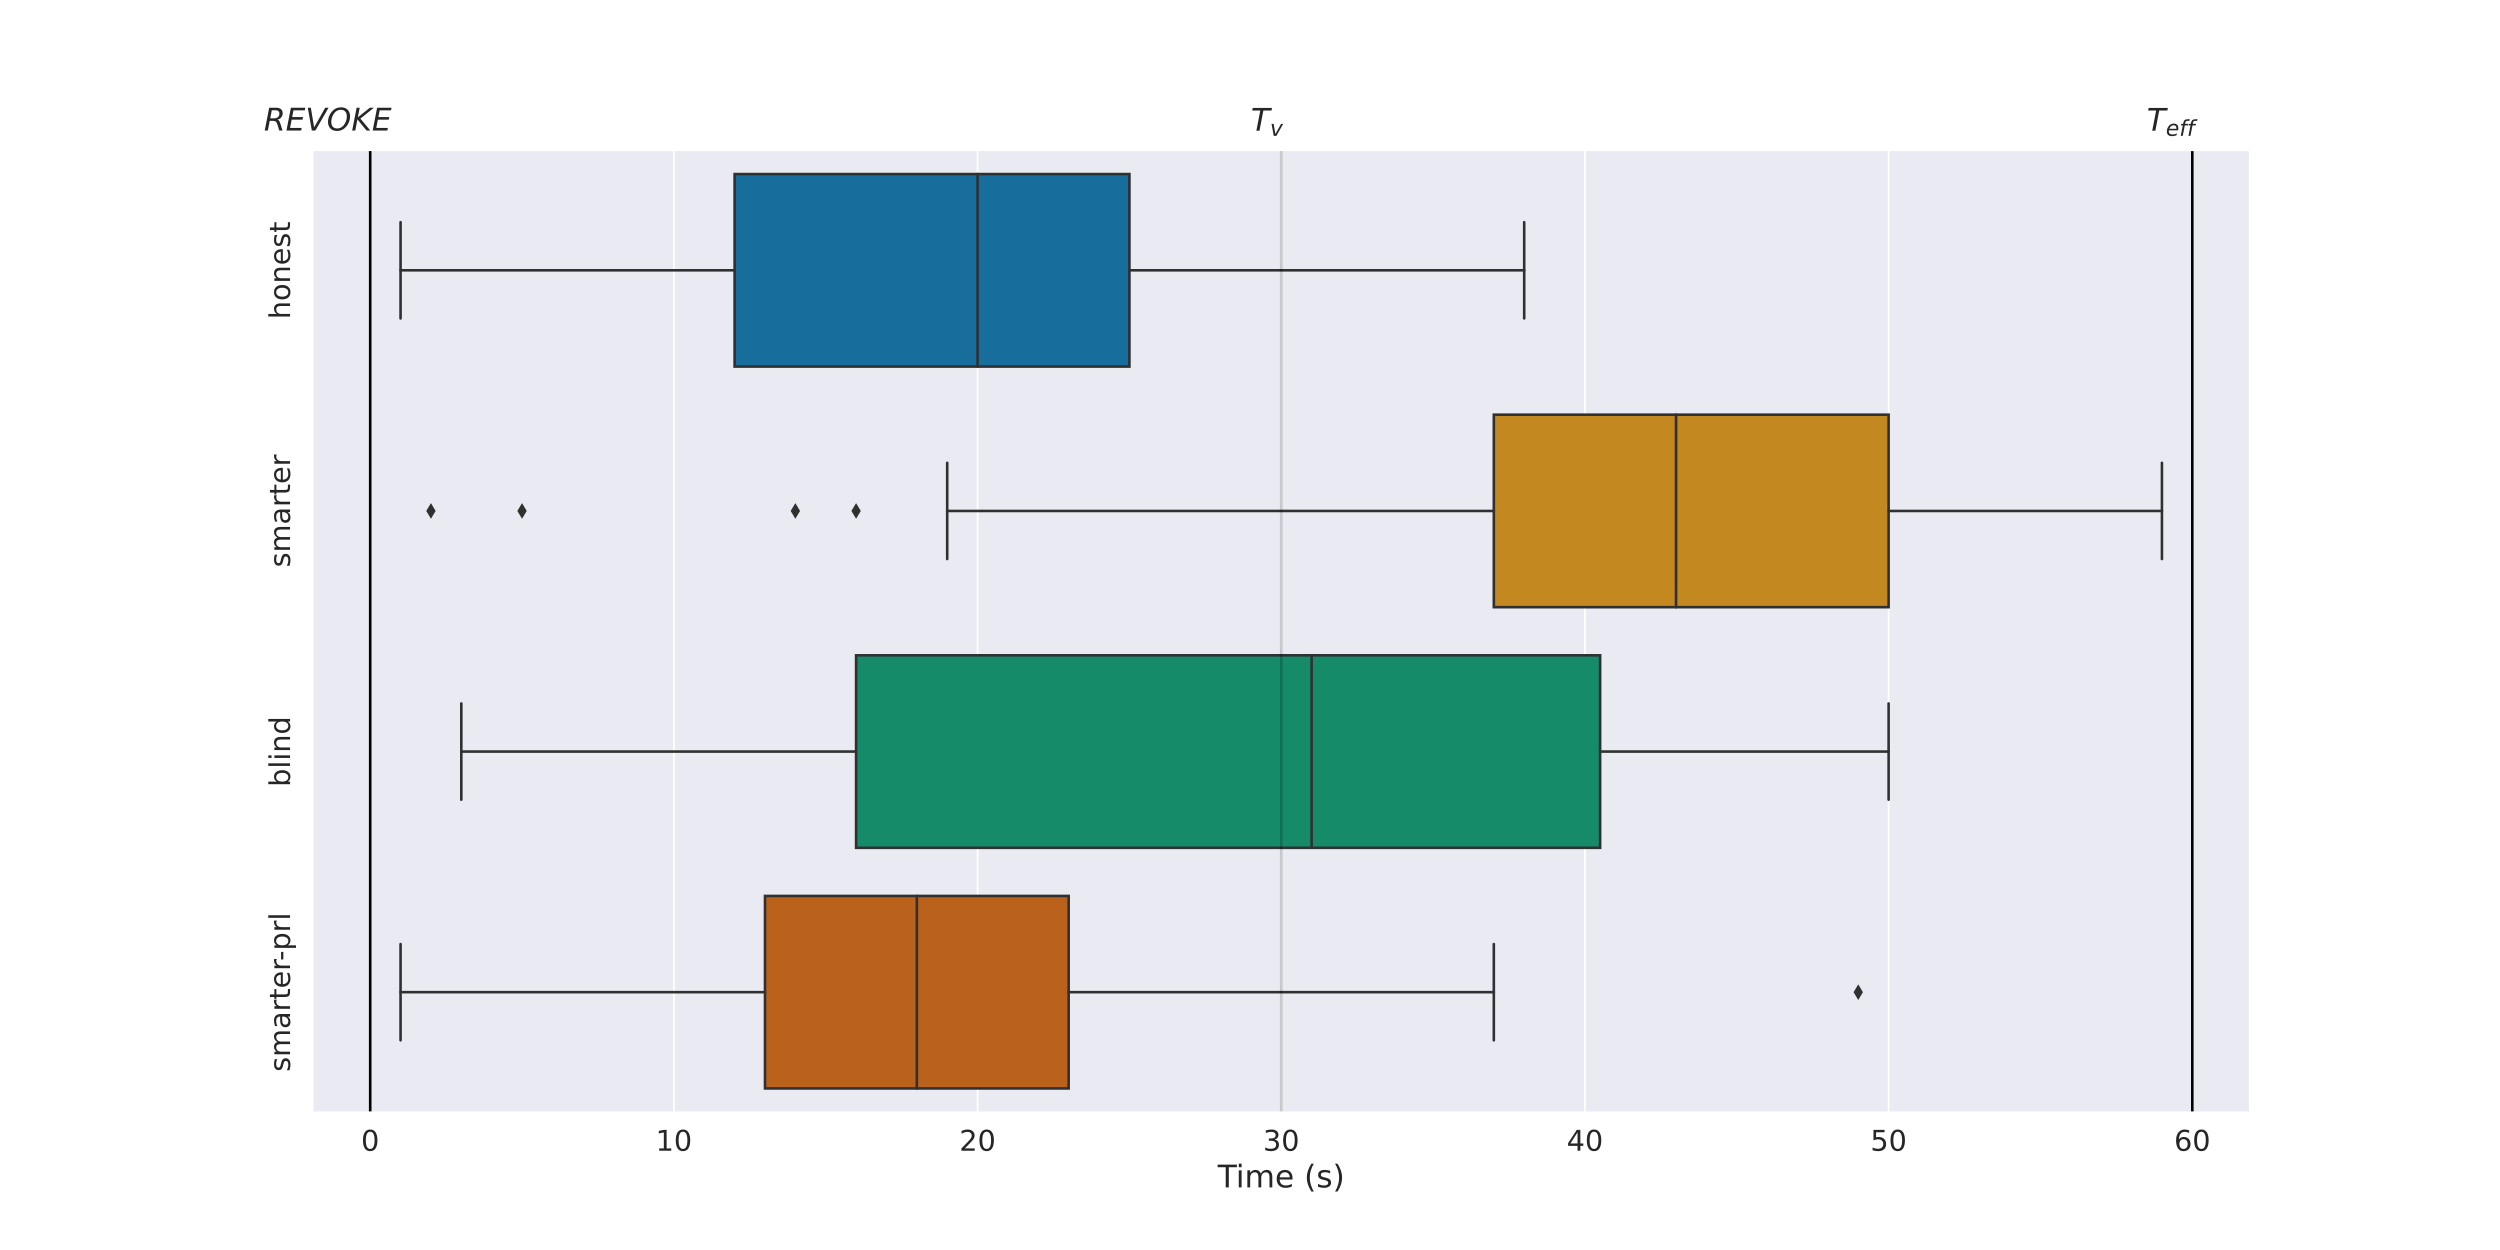
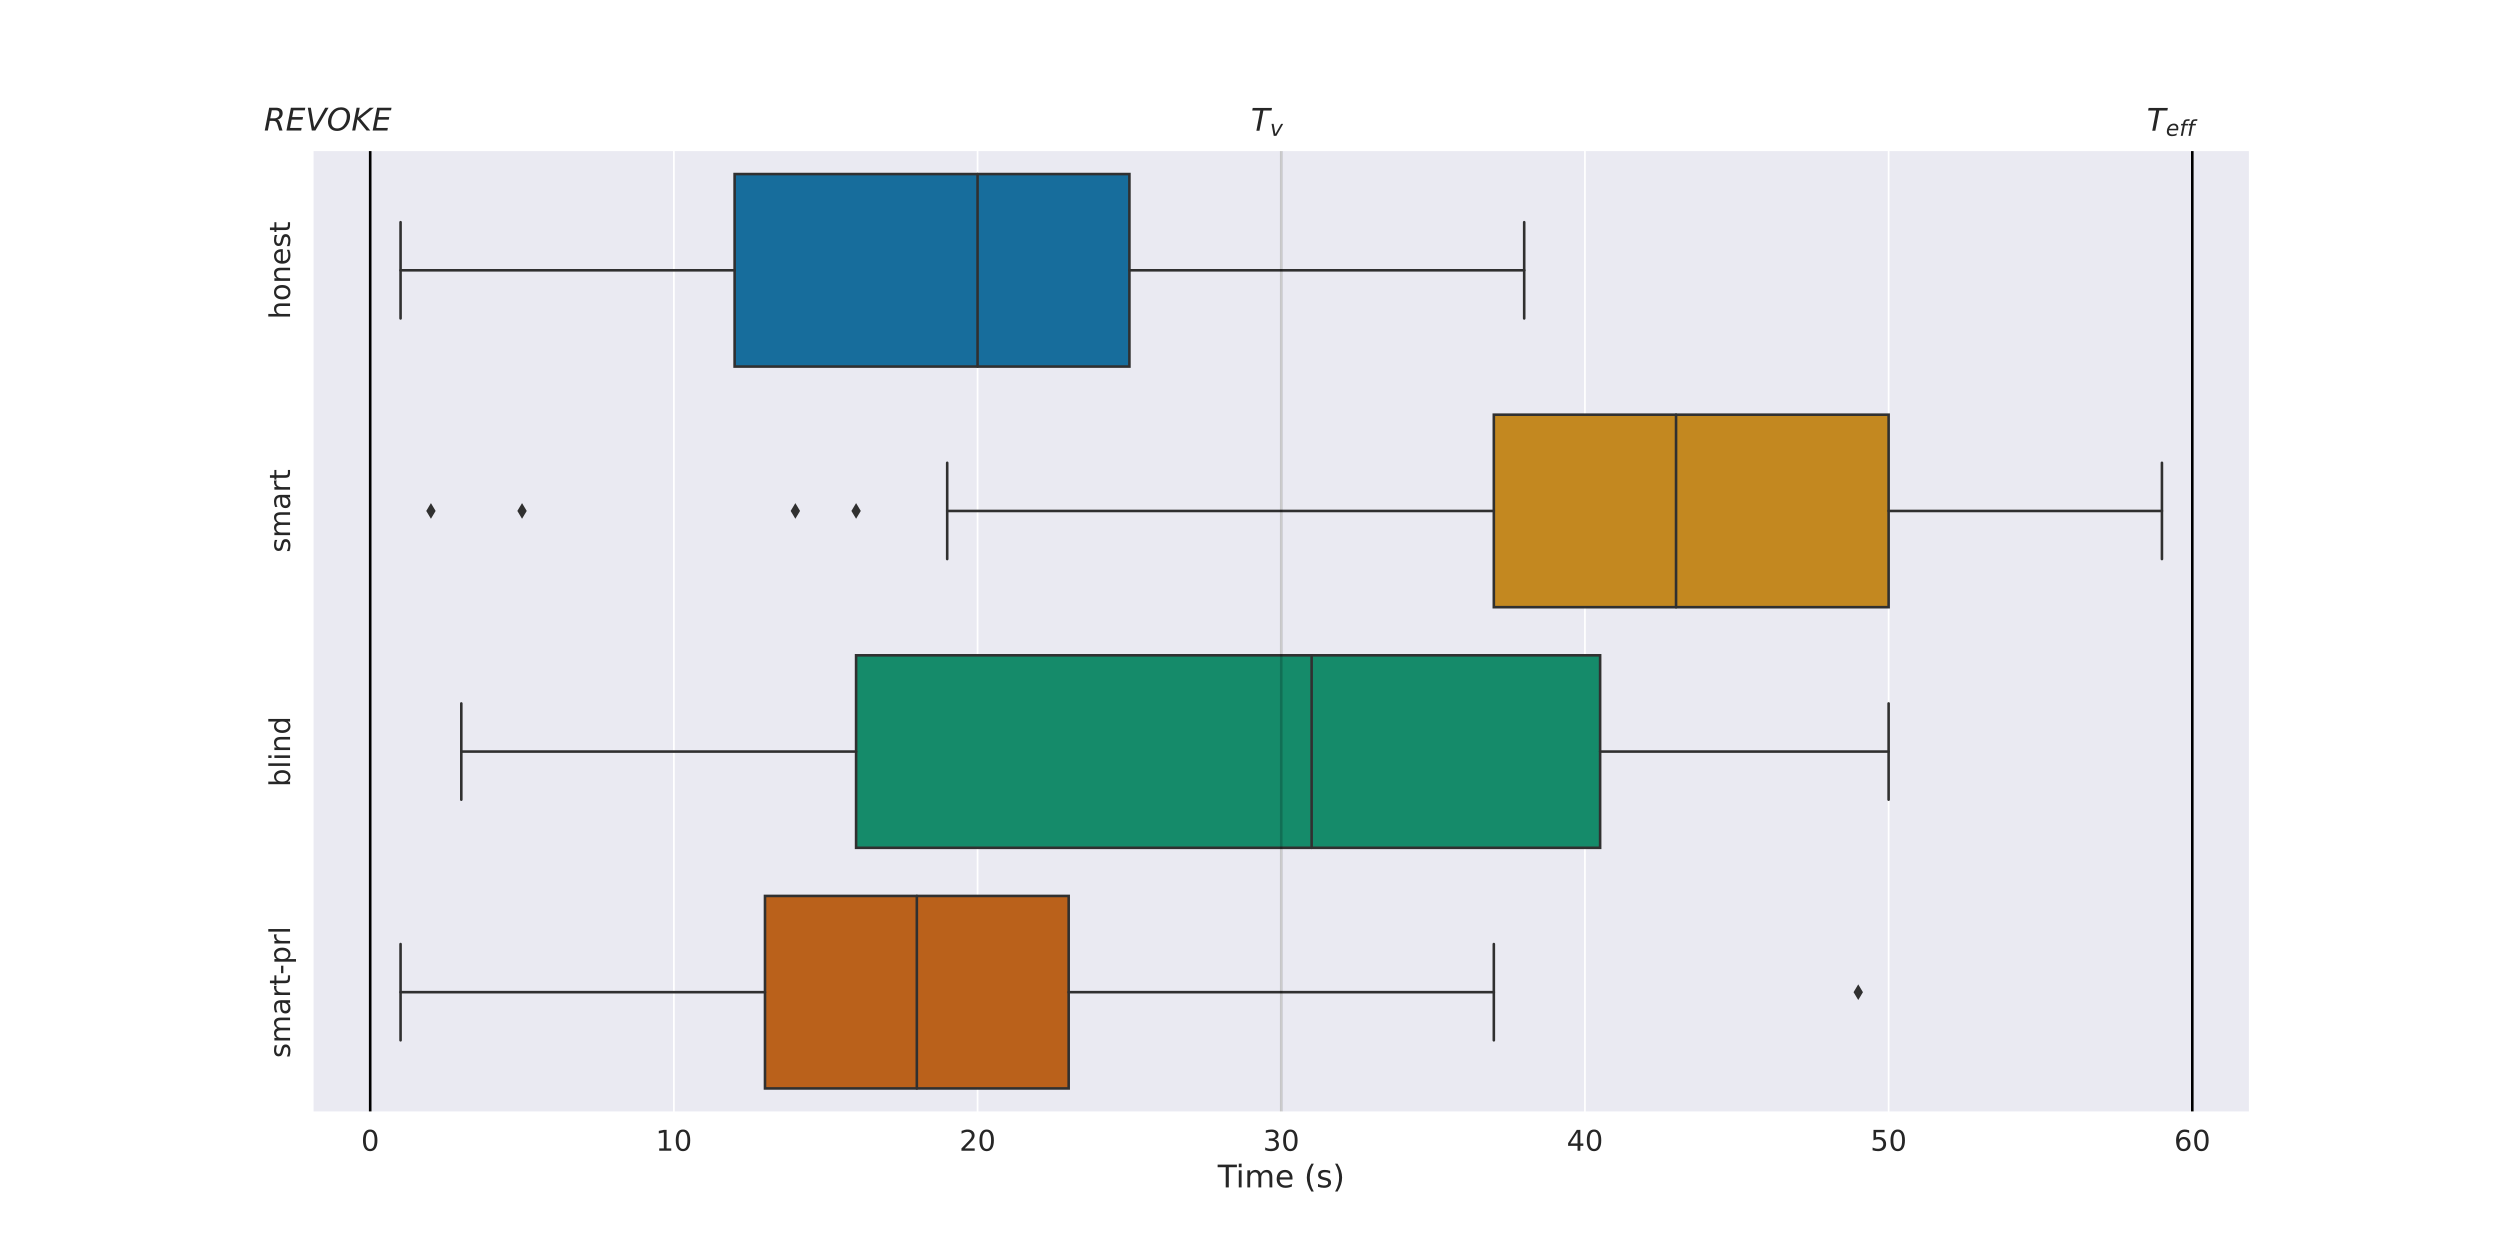
<svg xmlns="http://www.w3.org/2000/svg" xmlns:xlink="http://www.w3.org/1999/xlink" width="1440pt" height="720pt" viewBox="0 0 1440 720" version="1.1">
  <defs>
    <style type="text/css">*{stroke-linejoin: round; stroke-linecap: butt}</style>
  </defs>
  <g id="figure_1">
    <g id="patch_1">
      <path d="M 0 720  L 1440 720  L 1440 0  L 0 0  z " style="fill: #ffffff" />
    </g>
    <g id="axes_1">
      <g id="patch_2">
        <path d="M 180 640.8  L 1296 640.8  L 1296 86.4  L 180 86.4  z " style="fill: #eaeaf2" />
      </g>
      <g id="matplotlib.axis_1">
        <g id="xtick_1">
          <g id="line2d_1">
-             <path d="M 213.235 640.8  L 213.235 86.4  " clip-path="url(#p6b86f91351)" style="fill: none; stroke: #ffffff; stroke-linecap: round" />
+             <path d="M 213.235 640.8  L 213.235 86.4  " clip-path="url(#pdb52c281aa)" style="fill: none; stroke: #ffffff; stroke-linecap: round" />
          </g>
          <g id="text_1">
            <g style="fill: #262626" transform="translate(207.986 662.8374) scale(0.165 -0.165)">
              <defs>
                <path id="DejaVuSans-30" d="M 2034 4250  Q 1547 4250 1301 3770  Q 1056 3291 1056 2328  Q 1056 1369 1301 889  Q 1547 409 2034 409  Q 2525 409 2770 889  Q 3016 1369 3016 2328  Q 3016 3291 2770 3770  Q 2525 4250 2034 4250  z M 2034 4750  Q 2819 4750 3233 4129  Q 3647 3509 3647 2328  Q 3647 1150 3233 529  Q 2819 -91 2034 -91  Q 1250 -91 836 529  Q 422 1150 422 2328  Q 422 3509 836 4129  Q 1250 4750 2034 4750  z " transform="scale(0.015625)" />
              </defs>
              <use xlink:href="#DejaVuSans-30" />
            </g>
          </g>
        </g>
        <g id="xtick_2">
          <g id="line2d_2">
-             <path d="M 388.157 640.8  L 388.157 86.4  " clip-path="url(#p6b86f91351)" style="fill: none; stroke: #ffffff; stroke-linecap: round" />
+             <path d="M 388.157 640.8  L 388.157 86.4  " clip-path="url(#pdb52c281aa)" style="fill: none; stroke: #ffffff; stroke-linecap: round" />
          </g>
          <g id="text_2">
            <g style="fill: #262626" transform="translate(377.6586 662.8374) scale(0.165 -0.165)">
              <defs>
                <path id="DejaVuSans-31" d="M 794 531  L 1825 531  L 1825 4091  L 703 3866  L 703 4441  L 1819 4666  L 2450 4666  L 2450 531  L 3481 531  L 3481 0  L 794 0  L 794 531  z " transform="scale(0.015625)" />
              </defs>
              <use xlink:href="#DejaVuSans-31" />
              <use xlink:href="#DejaVuSans-30" x="63.623" />
            </g>
          </g>
        </g>
        <g id="xtick_3">
          <g id="line2d_3">
-             <path d="M 563.078 640.8  L 563.078 86.4  " clip-path="url(#p6b86f91351)" style="fill: none; stroke: #ffffff; stroke-linecap: round" />
+             <path d="M 563.078 640.8  L 563.078 86.4  " clip-path="url(#pdb52c281aa)" style="fill: none; stroke: #ffffff; stroke-linecap: round" />
          </g>
          <g id="text_3">
            <g style="fill: #262626" transform="translate(552.5802 662.8374) scale(0.165 -0.165)">
              <defs>
                <path id="DejaVuSans-32" d="M 1228 531  L 3431 531  L 3431 0  L 469 0  L 469 531  Q 828 903 1448 1529  Q 2069 2156 2228 2338  Q 2531 2678 2651 2914  Q 2772 3150 2772 3378  Q 2772 3750 2511 3984  Q 2250 4219 1831 4219  Q 1534 4219 1204 4116  Q 875 4013 500 3803  L 500 4441  Q 881 4594 1212 4672  Q 1544 4750 1819 4750  Q 2544 4750 2975 4387  Q 3406 4025 3406 3419  Q 3406 3131 3298 2873  Q 3191 2616 2906 2266  Q 2828 2175 2409 1742  Q 1991 1309 1228 531  z " transform="scale(0.015625)" />
              </defs>
              <use xlink:href="#DejaVuSans-32" />
              <use xlink:href="#DejaVuSans-30" x="63.623" />
            </g>
          </g>
        </g>
        <g id="xtick_4">
          <g id="line2d_4">
-             <path d="M 738 640.8  L 738 86.4  " clip-path="url(#p6b86f91351)" style="fill: none; stroke: #ffffff; stroke-linecap: round" />
+             <path d="M 738 640.8  L 738 86.4  " clip-path="url(#pdb52c281aa)" style="fill: none; stroke: #ffffff; stroke-linecap: round" />
          </g>
          <g id="text_4">
            <g style="fill: #262626" transform="translate(727.5019 662.8374) scale(0.165 -0.165)">
              <defs>
                <path id="DejaVuSans-33" d="M 2597 2516  Q 3050 2419 3304 2112  Q 3559 1806 3559 1356  Q 3559 666 3084 287  Q 2609 -91 1734 -91  Q 1441 -91 1130 -33  Q 819 25 488 141  L 488 750  Q 750 597 1062 519  Q 1375 441 1716 441  Q 2309 441 2620 675  Q 2931 909 2931 1356  Q 2931 1769 2642 2001  Q 2353 2234 1838 2234  L 1294 2234  L 1294 2753  L 1863 2753  Q 2328 2753 2575 2939  Q 2822 3125 2822 3475  Q 2822 3834 2567 4026  Q 2313 4219 1838 4219  Q 1578 4219 1281 4162  Q 984 4106 628 3988  L 628 4550  Q 988 4650 1302 4700  Q 1616 4750 1894 4750  Q 2613 4750 3031 4423  Q 3450 4097 3450 3541  Q 3450 3153 3228 2886  Q 3006 2619 2597 2516  z " transform="scale(0.015625)" />
              </defs>
              <use xlink:href="#DejaVuSans-33" />
              <use xlink:href="#DejaVuSans-30" x="63.623" />
            </g>
          </g>
        </g>
        <g id="xtick_5">
          <g id="line2d_5">
-             <path d="M 912.922 640.8  L 912.922 86.4  " clip-path="url(#p6b86f91351)" style="fill: none; stroke: #ffffff; stroke-linecap: round" />
+             <path d="M 912.922 640.8  L 912.922 86.4  " clip-path="url(#pdb52c281aa)" style="fill: none; stroke: #ffffff; stroke-linecap: round" />
          </g>
          <g id="text_5">
            <g style="fill: #262626" transform="translate(902.4235 662.8374) scale(0.165 -0.165)">
              <defs>
                <path id="DejaVuSans-34" d="M 2419 4116  L 825 1625  L 2419 1625  L 2419 4116  z M 2253 4666  L 3047 4666  L 3047 1625  L 3713 1625  L 3713 1100  L 3047 1100  L 3047 0  L 2419 0  L 2419 1100  L 313 1100  L 313 1709  L 2253 4666  z " transform="scale(0.015625)" />
              </defs>
              <use xlink:href="#DejaVuSans-34" />
              <use xlink:href="#DejaVuSans-30" x="63.623" />
            </g>
          </g>
        </g>
        <g id="xtick_6">
          <g id="line2d_6">
-             <path d="M 1087.843 640.8  L 1087.843 86.4  " clip-path="url(#p6b86f91351)" style="fill: none; stroke: #ffffff; stroke-linecap: round" />
+             <path d="M 1087.843 640.8  L 1087.843 86.4  " clip-path="url(#pdb52c281aa)" style="fill: none; stroke: #ffffff; stroke-linecap: round" />
          </g>
          <g id="text_6">
            <g style="fill: #262626" transform="translate(1077.345 662.8374) scale(0.165 -0.165)">
              <defs>
                <path id="DejaVuSans-35" d="M 691 4666  L 3169 4666  L 3169 4134  L 1269 4134  L 1269 2991  Q 1406 3038 1543 3061  Q 1681 3084 1819 3084  Q 2600 3084 3056 2656  Q 3513 2228 3513 1497  Q 3513 744 3044 326  Q 2575 -91 1722 -91  Q 1428 -91 1123 -41  Q 819 9 494 109  L 494 744  Q 775 591 1075 516  Q 1375 441 1709 441  Q 2250 441 2565 725  Q 2881 1009 2881 1497  Q 2881 1984 2565 2268  Q 2250 2553 1709 2553  Q 1456 2553 1204 2497  Q 953 2441 691 2322  L 691 4666  z " transform="scale(0.015625)" />
              </defs>
              <use xlink:href="#DejaVuSans-35" />
              <use xlink:href="#DejaVuSans-30" x="63.623" />
            </g>
          </g>
        </g>
        <g id="xtick_7">
          <g id="line2d_7">
-             <path d="M 1262.765 640.8  L 1262.765 86.4  " clip-path="url(#p6b86f91351)" style="fill: none; stroke: #ffffff; stroke-linecap: round" />
+             <path d="M 1262.765 640.8  L 1262.765 86.4  " clip-path="url(#pdb52c281aa)" style="fill: none; stroke: #ffffff; stroke-linecap: round" />
          </g>
          <g id="text_7">
            <g style="fill: #262626" transform="translate(1252.267 662.8374) scale(0.165 -0.165)">
              <defs>
                <path id="DejaVuSans-36" d="M 2113 2584  Q 1688 2584 1439 2293  Q 1191 2003 1191 1497  Q 1191 994 1439 701  Q 1688 409 2113 409  Q 2538 409 2786 701  Q 3034 994 3034 1497  Q 3034 2003 2786 2293  Q 2538 2584 2113 2584  z M 3366 4563  L 3366 3988  Q 3128 4100 2886 4159  Q 2644 4219 2406 4219  Q 1781 4219 1451 3797  Q 1122 3375 1075 2522  Q 1259 2794 1537 2939  Q 1816 3084 2150 3084  Q 2853 3084 3261 2657  Q 3669 2231 3669 1497  Q 3669 778 3244 343  Q 2819 -91 2113 -91  Q 1303 -91 875 529  Q 447 1150 447 2328  Q 447 3434 972 4092  Q 1497 4750 2381 4750  Q 2619 4750 2861 4703  Q 3103 4656 3366 4563  z " transform="scale(0.015625)" />
              </defs>
              <use xlink:href="#DejaVuSans-36" />
              <use xlink:href="#DejaVuSans-30" x="63.623" />
            </g>
          </g>
        </g>
        <g id="text_8">
          <g style="fill: #262626" transform="translate(701.408 683.9461) scale(0.18 -0.18)">
            <defs>
              <path id="DejaVuSans-54" d="M -19 4666  L 3928 4666  L 3928 4134  L 2272 4134  L 2272 0  L 1638 0  L 1638 4134  L -19 4134  L -19 4666  z " transform="scale(0.015625)" />
              <path id="DejaVuSans-69" d="M 603 3500  L 1178 3500  L 1178 0  L 603 0  L 603 3500  z M 603 4863  L 1178 4863  L 1178 4134  L 603 4134  L 603 4863  z " transform="scale(0.015625)" />
              <path id="DejaVuSans-6d" d="M 3328 2828  Q 3544 3216 3844 3400  Q 4144 3584 4550 3584  Q 5097 3584 5394 3201  Q 5691 2819 5691 2113  L 5691 0  L 5113 0  L 5113 2094  Q 5113 2597 4934 2840  Q 4756 3084 4391 3084  Q 3944 3084 3684 2787  Q 3425 2491 3425 1978  L 3425 0  L 2847 0  L 2847 2094  Q 2847 2600 2669 2842  Q 2491 3084 2119 3084  Q 1678 3084 1418 2786  Q 1159 2488 1159 1978  L 1159 0  L 581 0  L 581 3500  L 1159 3500  L 1159 2956  Q 1356 3278 1631 3431  Q 1906 3584 2284 3584  Q 2666 3584 2933 3390  Q 3200 3197 3328 2828  z " transform="scale(0.015625)" />
              <path id="DejaVuSans-65" d="M 3597 1894  L 3597 1613  L 953 1613  Q 991 1019 1311 708  Q 1631 397 2203 397  Q 2534 397 2845 478  Q 3156 559 3463 722  L 3463 178  Q 3153 47 2828 -22  Q 2503 -91 2169 -91  Q 1331 -91 842 396  Q 353 884 353 1716  Q 353 2575 817 3079  Q 1281 3584 2069 3584  Q 2775 3584 3186 3129  Q 3597 2675 3597 1894  z M 3022 2063  Q 3016 2534 2758 2815  Q 2500 3097 2075 3097  Q 1594 3097 1305 2825  Q 1016 2553 972 2059  L 3022 2063  z " transform="scale(0.015625)" />
              <path id="DejaVuSans-20" transform="scale(0.015625)" />
              <path id="DejaVuSans-28" d="M 1984 4856  Q 1566 4138 1362 3434  Q 1159 2731 1159 2009  Q 1159 1288 1364 580  Q 1569 -128 1984 -844  L 1484 -844  Q 1016 -109 783 600  Q 550 1309 550 2009  Q 550 2706 781 3412  Q 1013 4119 1484 4856  L 1984 4856  z " transform="scale(0.015625)" />
              <path id="DejaVuSans-73" d="M 2834 3397  L 2834 2853  Q 2591 2978 2328 3040  Q 2066 3103 1784 3103  Q 1356 3103 1142 2972  Q 928 2841 928 2578  Q 928 2378 1081 2264  Q 1234 2150 1697 2047  L 1894 2003  Q 2506 1872 2764 1633  Q 3022 1394 3022 966  Q 3022 478 2636 193  Q 2250 -91 1575 -91  Q 1294 -91 989 -36  Q 684 19 347 128  L 347 722  Q 666 556 975 473  Q 1284 391 1588 391  Q 1994 391 2212 530  Q 2431 669 2431 922  Q 2431 1156 2273 1281  Q 2116 1406 1581 1522  L 1381 1569  Q 847 1681 609 1914  Q 372 2147 372 2553  Q 372 3047 722 3315  Q 1072 3584 1716 3584  Q 2034 3584 2315 3537  Q 2597 3491 2834 3397  z " transform="scale(0.015625)" />
              <path id="DejaVuSans-29" d="M 513 4856  L 1013 4856  Q 1481 4119 1714 3412  Q 1947 2706 1947 2009  Q 1947 1309 1714 600  Q 1481 -109 1013 -844  L 513 -844  Q 928 -128 1133 580  Q 1338 1288 1338 2009  Q 1338 2731 1133 3434  Q 928 4138 513 4856  z " transform="scale(0.015625)" />
            </defs>
            <use xlink:href="#DejaVuSans-54" />
            <use xlink:href="#DejaVuSans-69" x="57.959" />
            <use xlink:href="#DejaVuSans-6d" x="85.742" />
            <use xlink:href="#DejaVuSans-65" x="183.154" />
            <use xlink:href="#DejaVuSans-20" x="244.678" />
            <use xlink:href="#DejaVuSans-28" x="276.465" />
            <use xlink:href="#DejaVuSans-73" x="315.479" />
            <use xlink:href="#DejaVuSans-29" x="367.578" />
          </g>
        </g>
      </g>
      <g id="matplotlib.axis_2">
        <g id="ytick_1">
          <g id="text_9">
            <g style="fill: #262626" transform="translate(167.0685 183.8132) rotate(-90) scale(0.165 -0.165)">
              <defs>
                <path id="DejaVuSans-68" d="M 3513 2113  L 3513 0  L 2938 0  L 2938 2094  Q 2938 2591 2744 2837  Q 2550 3084 2163 3084  Q 1697 3084 1428 2787  Q 1159 2491 1159 1978  L 1159 0  L 581 0  L 581 4863  L 1159 4863  L 1159 2956  Q 1366 3272 1645 3428  Q 1925 3584 2291 3584  Q 2894 3584 3203 3211  Q 3513 2838 3513 2113  z " transform="scale(0.015625)" />
                <path id="DejaVuSans-6f" d="M 1959 3097  Q 1497 3097 1228 2736  Q 959 2375 959 1747  Q 959 1119 1226 758  Q 1494 397 1959 397  Q 2419 397 2687 759  Q 2956 1122 2956 1747  Q 2956 2369 2687 2733  Q 2419 3097 1959 3097  z M 1959 3584  Q 2709 3584 3137 3096  Q 3566 2609 3566 1747  Q 3566 888 3137 398  Q 2709 -91 1959 -91  Q 1206 -91 779 398  Q 353 888 353 1747  Q 353 2609 779 3096  Q 1206 3584 1959 3584  z " transform="scale(0.015625)" />
                <path id="DejaVuSans-6e" d="M 3513 2113  L 3513 0  L 2938 0  L 2938 2094  Q 2938 2591 2744 2837  Q 2550 3084 2163 3084  Q 1697 3084 1428 2787  Q 1159 2491 1159 1978  L 1159 0  L 581 0  L 581 3500  L 1159 3500  L 1159 2956  Q 1366 3272 1645 3428  Q 1925 3584 2291 3584  Q 2894 3584 3203 3211  Q 3513 2838 3513 2113  z " transform="scale(0.015625)" />
                <path id="DejaVuSans-74" d="M 1172 4494  L 1172 3500  L 2356 3500  L 2356 3053  L 1172 3053  L 1172 1153  Q 1172 725 1289 603  Q 1406 481 1766 481  L 2356 481  L 2356 0  L 1766 0  Q 1100 0 847 248  Q 594 497 594 1153  L 594 3053  L 172 3053  L 172 3500  L 594 3500  L 594 4494  L 1172 4494  z " transform="scale(0.015625)" />
              </defs>
              <use xlink:href="#DejaVuSans-68" />
              <use xlink:href="#DejaVuSans-6f" x="63.379" />
              <use xlink:href="#DejaVuSans-6e" x="124.561" />
              <use xlink:href="#DejaVuSans-65" x="187.939" />
              <use xlink:href="#DejaVuSans-73" x="249.463" />
              <use xlink:href="#DejaVuSans-74" x="301.562" />
            </g>
          </g>
        </g>
        <g id="ytick_2">
          <g id="text_10">
-             <g style="fill: #262626" transform="translate(167.0685 326.7831) rotate(-90) scale(0.165 -0.165)">
+             <g style="fill: #262626" transform="translate(167.0685 318.3152) rotate(-90) scale(0.165 -0.165)">
              <defs>
                <path id="DejaVuSans-61" d="M 2194 1759  Q 1497 1759 1228 1600  Q 959 1441 959 1056  Q 959 750 1161 570  Q 1363 391 1709 391  Q 2188 391 2477 730  Q 2766 1069 2766 1631  L 2766 1759  L 2194 1759  z M 3341 1997  L 3341 0  L 2766 0  L 2766 531  Q 2569 213 2275 61  Q 1981 -91 1556 -91  Q 1019 -91 701 211  Q 384 513 384 1019  Q 384 1609 779 1909  Q 1175 2209 1959 2209  L 2766 2209  L 2766 2266  Q 2766 2663 2505 2880  Q 2244 3097 1772 3097  Q 1472 3097 1187 3025  Q 903 2953 641 2809  L 641 3341  Q 956 3463 1253 3523  Q 1550 3584 1831 3584  Q 2591 3584 2966 3190  Q 3341 2797 3341 1997  z " transform="scale(0.015625)" />
                <path id="DejaVuSans-72" d="M 2631 2963  Q 2534 3019 2420 3045  Q 2306 3072 2169 3072  Q 1681 3072 1420 2755  Q 1159 2438 1159 1844  L 1159 0  L 581 0  L 581 3500  L 1159 3500  L 1159 2956  Q 1341 3275 1631 3429  Q 1922 3584 2338 3584  Q 2397 3584 2469 3576  Q 2541 3569 2628 3553  L 2631 2963  z " transform="scale(0.015625)" />
              </defs>
              <use xlink:href="#DejaVuSans-73" />
              <use xlink:href="#DejaVuSans-6d" x="52.1" />
              <use xlink:href="#DejaVuSans-61" x="149.512" />
              <use xlink:href="#DejaVuSans-72" x="210.791" />
              <use xlink:href="#DejaVuSans-74" x="251.904" />
-               <use xlink:href="#DejaVuSans-65" x="291.113" />
-               <use xlink:href="#DejaVuSans-72" x="352.637" />
            </g>
          </g>
        </g>
        <g id="ytick_3">
          <g id="text_11">
            <g style="fill: #262626" transform="translate(167.0685 453.1873) rotate(-90) scale(0.165 -0.165)">
              <defs>
                <path id="DejaVuSans-62" d="M 3116 1747  Q 3116 2381 2855 2742  Q 2594 3103 2138 3103  Q 1681 3103 1420 2742  Q 1159 2381 1159 1747  Q 1159 1113 1420 752  Q 1681 391 2138 391  Q 2594 391 2855 752  Q 3116 1113 3116 1747  z M 1159 2969  Q 1341 3281 1617 3432  Q 1894 3584 2278 3584  Q 2916 3584 3314 3078  Q 3713 2572 3713 1747  Q 3713 922 3314 415  Q 2916 -91 2278 -91  Q 1894 -91 1617 61  Q 1341 213 1159 525  L 1159 0  L 581 0  L 581 4863  L 1159 4863  L 1159 2969  z " transform="scale(0.015625)" />
                <path id="DejaVuSans-6c" d="M 603 4863  L 1178 4863  L 1178 0  L 603 0  L 603 4863  z " transform="scale(0.015625)" />
                <path id="DejaVuSans-64" d="M 2906 2969  L 2906 4863  L 3481 4863  L 3481 0  L 2906 0  L 2906 525  Q 2725 213 2448 61  Q 2172 -91 1784 -91  Q 1150 -91 751 415  Q 353 922 353 1747  Q 353 2572 751 3078  Q 1150 3584 1784 3584  Q 2172 3584 2448 3432  Q 2725 3281 2906 2969  z M 947 1747  Q 947 1113 1208 752  Q 1469 391 1925 391  Q 2381 391 2643 752  Q 2906 1113 2906 1747  Q 2906 2381 2643 2742  Q 2381 3103 1925 3103  Q 1469 3103 1208 2742  Q 947 2381 947 1747  z " transform="scale(0.015625)" />
              </defs>
              <use xlink:href="#DejaVuSans-62" />
              <use xlink:href="#DejaVuSans-6c" x="63.477" />
              <use xlink:href="#DejaVuSans-69" x="91.26" />
              <use xlink:href="#DejaVuSans-6e" x="119.043" />
              <use xlink:href="#DejaVuSans-64" x="182.422" />
            </g>
          </g>
        </g>
        <g id="ytick_4">
          <g id="text_12">
-             <g style="fill: #262626" transform="translate(167.0685 617.3545) rotate(-90) scale(0.165 -0.165)">
+             <g style="fill: #262626" transform="translate(167.0685 609.4126) rotate(-90) scale(0.165 -0.165)">
              <defs>
                <path id="DejaVuSans-2d" d="M 313 2009  L 1997 2009  L 1997 1497  L 313 1497  L 313 2009  z " transform="scale(0.015625)" />
                <path id="DejaVuSans-70" d="M 1159 525  L 1159 -1331  L 581 -1331  L 581 3500  L 1159 3500  L 1159 2969  Q 1341 3281 1617 3432  Q 1894 3584 2278 3584  Q 2916 3584 3314 3078  Q 3713 2572 3713 1747  Q 3713 922 3314 415  Q 2916 -91 2278 -91  Q 1894 -91 1617 61  Q 1341 213 1159 525  z M 3116 1747  Q 3116 2381 2855 2742  Q 2594 3103 2138 3103  Q 1681 3103 1420 2742  Q 1159 2381 1159 1747  Q 1159 1113 1420 752  Q 1681 391 2138 391  Q 2594 391 2855 752  Q 3116 1113 3116 1747  z " transform="scale(0.015625)" />
              </defs>
              <use xlink:href="#DejaVuSans-73" />
              <use xlink:href="#DejaVuSans-6d" x="52.1" />
              <use xlink:href="#DejaVuSans-61" x="149.512" />
              <use xlink:href="#DejaVuSans-72" x="210.791" />
              <use xlink:href="#DejaVuSans-74" x="251.904" />
-               <use xlink:href="#DejaVuSans-65" x="291.113" />
-               <use xlink:href="#DejaVuSans-72" x="352.637" />
-               <use xlink:href="#DejaVuSans-2d" x="387.375" />
-               <use xlink:href="#DejaVuSans-70" x="423.459" />
-               <use xlink:href="#DejaVuSans-72" x="486.936" />
-               <use xlink:href="#DejaVuSans-6c" x="528.049" />
+               <use xlink:href="#DejaVuSans-2d" x="291.113" />
+               <use xlink:href="#DejaVuSans-70" x="327.197" />
+               <use xlink:href="#DejaVuSans-72" x="390.674" />
+               <use xlink:href="#DejaVuSans-6c" x="431.787" />
            </g>
          </g>
        </g>
      </g>
      <g id="patch_3">
-         <path d="M 423.141 100.26  L 423.141 211.14  L 650.539 211.14  L 650.539 100.26  L 423.141 100.26  z " clip-path="url(#p6b86f91351)" style="fill: #176d9c; stroke: #303030; stroke-width: 1.5; stroke-linejoin: miter" />
+         <path d="M 423.141 100.26  L 423.141 211.14  L 650.539 211.14  L 650.539 100.26  L 423.141 100.26  z " clip-path="url(#pdb52c281aa)" style="fill: #176d9c; stroke: #303030; stroke-width: 1.5; stroke-linejoin: miter" />
      </g>
      <g id="patch_4">
-         <path d="M 860.445 238.86  L 860.445 349.74  L 1087.843 349.74  L 1087.843 238.86  L 860.445 238.86  z " clip-path="url(#p6b86f91351)" style="fill: #c38820; stroke: #303030; stroke-width: 1.5; stroke-linejoin: miter" />
+         <path d="M 860.445 238.86  L 860.445 349.74  L 1087.843 349.74  L 1087.843 238.86  L 860.445 238.86  z " clip-path="url(#pdb52c281aa)" style="fill: #c38820; stroke: #303030; stroke-width: 1.5; stroke-linejoin: miter" />
      </g>
      <g id="patch_5">
-         <path d="M 493.11 377.46  L 493.11 488.34  L 921.668 488.34  L 921.668 377.46  L 493.11 377.46  z " clip-path="url(#p6b86f91351)" style="fill: #158b6a; stroke: #303030; stroke-width: 1.5; stroke-linejoin: miter" />
+         <path d="M 493.11 377.46  L 493.11 488.34  L 921.668 488.34  L 921.668 377.46  L 493.11 377.46  z " clip-path="url(#pdb52c281aa)" style="fill: #158b6a; stroke: #303030; stroke-width: 1.5; stroke-linejoin: miter" />
      </g>
      <g id="patch_6">
-         <path d="M 440.633 516.06  L 440.633 626.94  L 615.555 626.94  L 615.555 516.06  L 440.633 516.06  z " clip-path="url(#p6b86f91351)" style="fill: #ba611b; stroke: #303030; stroke-width: 1.5; stroke-linejoin: miter" />
+         <path d="M 440.633 516.06  L 440.633 626.94  L 615.555 626.94  L 615.555 516.06  L 440.633 516.06  z " clip-path="url(#pdb52c281aa)" style="fill: #ba611b; stroke: #303030; stroke-width: 1.5; stroke-linejoin: miter" />
      </g>
      <g id="line2d_8">
-         <path d="M 423.141 155.7  L 230.727 155.7  " clip-path="url(#p6b86f91351)" style="fill: none; stroke: #303030; stroke-width: 1.5; stroke-linecap: round" />
+         <path d="M 423.141 155.7  L 230.727 155.7  " clip-path="url(#pdb52c281aa)" style="fill: none; stroke: #303030; stroke-width: 1.5; stroke-linecap: round" />
      </g>
      <g id="line2d_9">
-         <path d="M 650.539 155.7  L 877.937 155.7  " clip-path="url(#p6b86f91351)" style="fill: none; stroke: #303030; stroke-width: 1.5; stroke-linecap: round" />
+         <path d="M 650.539 155.7  L 877.937 155.7  " clip-path="url(#pdb52c281aa)" style="fill: none; stroke: #303030; stroke-width: 1.5; stroke-linecap: round" />
      </g>
      <g id="line2d_10">
-         <path d="M 230.727 127.98  L 230.727 183.42  " clip-path="url(#p6b86f91351)" style="fill: none; stroke: #303030; stroke-width: 1.5; stroke-linecap: round" />
+         <path d="M 230.727 127.98  L 230.727 183.42  " clip-path="url(#pdb52c281aa)" style="fill: none; stroke: #303030; stroke-width: 1.5; stroke-linecap: round" />
      </g>
      <g id="line2d_11">
-         <path d="M 877.937 127.98  L 877.937 183.42  " clip-path="url(#p6b86f91351)" style="fill: none; stroke: #303030; stroke-width: 1.5; stroke-linecap: round" />
+         <path d="M 877.937 127.98  L 877.937 183.42  " clip-path="url(#pdb52c281aa)" style="fill: none; stroke: #303030; stroke-width: 1.5; stroke-linecap: round" />
      </g>
      <g id="line2d_12" />
      <g id="line2d_13">
-         <path d="M 860.445 294.3  L 545.586 294.3  " clip-path="url(#p6b86f91351)" style="fill: none; stroke: #303030; stroke-width: 1.5; stroke-linecap: round" />
+         <path d="M 860.445 294.3  L 545.586 294.3  " clip-path="url(#pdb52c281aa)" style="fill: none; stroke: #303030; stroke-width: 1.5; stroke-linecap: round" />
      </g>
      <g id="line2d_14">
-         <path d="M 1087.843 294.3  L 1245.273 294.3  " clip-path="url(#p6b86f91351)" style="fill: none; stroke: #303030; stroke-width: 1.5; stroke-linecap: round" />
+         <path d="M 1087.843 294.3  L 1245.273 294.3  " clip-path="url(#pdb52c281aa)" style="fill: none; stroke: #303030; stroke-width: 1.5; stroke-linecap: round" />
      </g>
      <g id="line2d_15">
-         <path d="M 545.586 266.58  L 545.586 322.02  " clip-path="url(#p6b86f91351)" style="fill: none; stroke: #303030; stroke-width: 1.5; stroke-linecap: round" />
+         <path d="M 545.586 266.58  L 545.586 322.02  " clip-path="url(#pdb52c281aa)" style="fill: none; stroke: #303030; stroke-width: 1.5; stroke-linecap: round" />
      </g>
      <g id="line2d_16">
-         <path d="M 1245.273 266.58  L 1245.273 322.02  " clip-path="url(#p6b86f91351)" style="fill: none; stroke: #303030; stroke-width: 1.5; stroke-linecap: round" />
+         <path d="M 1245.273 266.58  L 1245.273 322.02  " clip-path="url(#pdb52c281aa)" style="fill: none; stroke: #303030; stroke-width: 1.5; stroke-linecap: round" />
      </g>
      <g id="line2d_17">
        <defs>
-           <path id="ma325f2f633" d="M -0 3.536  L 2.121 0  L -0 -3.536  L -2.121 -0  z " style="stroke: #303030; stroke-linejoin: miter" />
+           <path id="m28dc1e99a8" d="M -0 3.536  L 2.121 0  L -0 -3.536  L -2.121 -0  z " style="stroke: #303030; stroke-linejoin: miter" />
        </defs>
-         <g clip-path="url(#p6b86f91351)">
-           <use xlink:href="#ma325f2f633" x="248.219" y="294.3" style="fill: #303030; stroke: #303030; stroke-linejoin: miter" />
-           <use xlink:href="#ma325f2f633" x="300.696" y="294.3" style="fill: #303030; stroke: #303030; stroke-linejoin: miter" />
-           <use xlink:href="#ma325f2f633" x="493.11" y="294.3" style="fill: #303030; stroke: #303030; stroke-linejoin: miter" />
-           <use xlink:href="#ma325f2f633" x="458.125" y="294.3" style="fill: #303030; stroke: #303030; stroke-linejoin: miter" />
+         <g clip-path="url(#pdb52c281aa)">
+           <use xlink:href="#m28dc1e99a8" x="248.219" y="294.3" style="fill: #303030; stroke: #303030; stroke-linejoin: miter" />
+           <use xlink:href="#m28dc1e99a8" x="300.696" y="294.3" style="fill: #303030; stroke: #303030; stroke-linejoin: miter" />
+           <use xlink:href="#m28dc1e99a8" x="493.11" y="294.3" style="fill: #303030; stroke: #303030; stroke-linejoin: miter" />
+           <use xlink:href="#m28dc1e99a8" x="458.125" y="294.3" style="fill: #303030; stroke: #303030; stroke-linejoin: miter" />
        </g>
      </g>
      <g id="line2d_18">
-         <path d="M 493.11 432.9  L 265.712 432.9  " clip-path="url(#p6b86f91351)" style="fill: none; stroke: #303030; stroke-width: 1.5; stroke-linecap: round" />
+         <path d="M 493.11 432.9  L 265.712 432.9  " clip-path="url(#pdb52c281aa)" style="fill: none; stroke: #303030; stroke-width: 1.5; stroke-linecap: round" />
      </g>
      <g id="line2d_19">
-         <path d="M 921.668 432.9  L 1087.843 432.9  " clip-path="url(#p6b86f91351)" style="fill: none; stroke: #303030; stroke-width: 1.5; stroke-linecap: round" />
+         <path d="M 921.668 432.9  L 1087.843 432.9  " clip-path="url(#pdb52c281aa)" style="fill: none; stroke: #303030; stroke-width: 1.5; stroke-linecap: round" />
      </g>
      <g id="line2d_20">
-         <path d="M 265.712 405.18  L 265.712 460.62  " clip-path="url(#p6b86f91351)" style="fill: none; stroke: #303030; stroke-width: 1.5; stroke-linecap: round" />
+         <path d="M 265.712 405.18  L 265.712 460.62  " clip-path="url(#pdb52c281aa)" style="fill: none; stroke: #303030; stroke-width: 1.5; stroke-linecap: round" />
      </g>
      <g id="line2d_21">
-         <path d="M 1087.843 405.18  L 1087.843 460.62  " clip-path="url(#p6b86f91351)" style="fill: none; stroke: #303030; stroke-width: 1.5; stroke-linecap: round" />
+         <path d="M 1087.843 405.18  L 1087.843 460.62  " clip-path="url(#pdb52c281aa)" style="fill: none; stroke: #303030; stroke-width: 1.5; stroke-linecap: round" />
      </g>
      <g id="line2d_22" />
      <g id="line2d_23">
-         <path d="M 440.633 571.5  L 230.727 571.5  " clip-path="url(#p6b86f91351)" style="fill: none; stroke: #303030; stroke-width: 1.5; stroke-linecap: round" />
+         <path d="M 440.633 571.5  L 230.727 571.5  " clip-path="url(#pdb52c281aa)" style="fill: none; stroke: #303030; stroke-width: 1.5; stroke-linecap: round" />
      </g>
      <g id="line2d_24">
-         <path d="M 615.555 571.5  L 860.445 571.5  " clip-path="url(#p6b86f91351)" style="fill: none; stroke: #303030; stroke-width: 1.5; stroke-linecap: round" />
+         <path d="M 615.555 571.5  L 860.445 571.5  " clip-path="url(#pdb52c281aa)" style="fill: none; stroke: #303030; stroke-width: 1.5; stroke-linecap: round" />
      </g>
      <g id="line2d_25">
-         <path d="M 230.727 543.78  L 230.727 599.22  " clip-path="url(#p6b86f91351)" style="fill: none; stroke: #303030; stroke-width: 1.5; stroke-linecap: round" />
+         <path d="M 230.727 543.78  L 230.727 599.22  " clip-path="url(#pdb52c281aa)" style="fill: none; stroke: #303030; stroke-width: 1.5; stroke-linecap: round" />
      </g>
      <g id="line2d_26">
-         <path d="M 860.445 543.78  L 860.445 599.22  " clip-path="url(#p6b86f91351)" style="fill: none; stroke: #303030; stroke-width: 1.5; stroke-linecap: round" />
+         <path d="M 860.445 543.78  L 860.445 599.22  " clip-path="url(#pdb52c281aa)" style="fill: none; stroke: #303030; stroke-width: 1.5; stroke-linecap: round" />
      </g>
      <g id="line2d_27">
-         <g clip-path="url(#p6b86f91351)">
-           <use xlink:href="#ma325f2f633" x="1070.351" y="571.5" style="fill: #303030; stroke: #303030; stroke-linejoin: miter" />
+         <g clip-path="url(#pdb52c281aa)">
+           <use xlink:href="#m28dc1e99a8" x="1070.351" y="571.5" style="fill: #303030; stroke: #303030; stroke-linejoin: miter" />
        </g>
      </g>
      <g id="line2d_28">
-         <path d="M 213.235 640.8  L 213.235 86.4  " clip-path="url(#p6b86f91351)" style="fill: none; stroke: #000000; stroke-width: 1.5; stroke-linecap: round" />
+         <path d="M 213.235 640.8  L 213.235 86.4  " clip-path="url(#pdb52c281aa)" style="fill: none; stroke: #000000; stroke-width: 1.5; stroke-linecap: round" />
      </g>
      <g id="line2d_29">
-         <path d="M 738 640.8  L 738 86.4  " clip-path="url(#p6b86f91351)" style="fill: none; stroke: #000000; stroke-opacity: 0.2; stroke-width: 1.5; stroke-linecap: round" />
+         <path d="M 738 640.8  L 738 86.4  " clip-path="url(#pdb52c281aa)" style="fill: none; stroke: #000000; stroke-opacity: 0.2; stroke-width: 1.5; stroke-linecap: round" />
      </g>
      <g id="line2d_30">
-         <path d="M 1262.765 640.8  L 1262.765 86.4  " clip-path="url(#p6b86f91351)" style="fill: none; stroke: #000000; stroke-width: 1.5; stroke-linecap: round" />
+         <path d="M 1262.765 640.8  L 1262.765 86.4  " clip-path="url(#pdb52c281aa)" style="fill: none; stroke: #000000; stroke-width: 1.5; stroke-linecap: round" />
      </g>
      <g id="line2d_31">
-         <path d="M 563.078 100.26  L 563.078 211.14  " clip-path="url(#p6b86f91351)" style="fill: none; stroke: #303030; stroke-width: 1.5; stroke-linecap: round" />
+         <path d="M 563.078 100.26  L 563.078 211.14  " clip-path="url(#pdb52c281aa)" style="fill: none; stroke: #303030; stroke-width: 1.5; stroke-linecap: round" />
      </g>
      <g id="line2d_32">
-         <path d="M 965.398 238.86  L 965.398 349.74  " clip-path="url(#p6b86f91351)" style="fill: none; stroke: #303030; stroke-width: 1.5; stroke-linecap: round" />
+         <path d="M 965.398 238.86  L 965.398 349.74  " clip-path="url(#pdb52c281aa)" style="fill: none; stroke: #303030; stroke-width: 1.5; stroke-linecap: round" />
      </g>
      <g id="line2d_33">
-         <path d="M 755.492 377.46  L 755.492 488.34  " clip-path="url(#p6b86f91351)" style="fill: none; stroke: #303030; stroke-width: 1.5; stroke-linecap: round" />
+         <path d="M 755.492 377.46  L 755.492 488.34  " clip-path="url(#pdb52c281aa)" style="fill: none; stroke: #303030; stroke-width: 1.5; stroke-linecap: round" />
      </g>
      <g id="line2d_34">
-         <path d="M 528.094 516.06  L 528.094 626.94  " clip-path="url(#p6b86f91351)" style="fill: none; stroke: #303030; stroke-width: 1.5; stroke-linecap: round" />
+         <path d="M 528.094 516.06  L 528.094 626.94  " clip-path="url(#pdb52c281aa)" style="fill: none; stroke: #303030; stroke-width: 1.5; stroke-linecap: round" />
      </g>
      <g id="patch_7">
        <path d="M 180 640.8  L 180 86.4  " style="fill: none; stroke: #ffffff; stroke-width: 1.25; stroke-linejoin: miter; stroke-linecap: square" />
      </g>
      <g id="patch_8">
        <path d="M 1296 640.8  L 1296 86.4  " style="fill: none; stroke: #ffffff; stroke-width: 1.25; stroke-linejoin: miter; stroke-linecap: square" />
      </g>
      <g id="patch_9">
        <path d="M 180 640.8  L 1296 640.8  " style="fill: none; stroke: #ffffff; stroke-width: 1.25; stroke-linejoin: miter; stroke-linecap: square" />
      </g>
      <g id="patch_10">
        <path d="M 180 86.4  L 1296 86.4  " style="fill: none; stroke: #ffffff; stroke-width: 1.25; stroke-linejoin: miter; stroke-linecap: square" />
      </g>
      <g id="text_13">
        <g style="fill: #262626" transform="translate(152.0125 75.312) scale(0.18 -0.18)">
          <defs>
            <path id="DejaVuSans-Oblique-52" d="M 1613 4147  L 1294 2491  L 2106 2491  Q 2584 2491 2879 2755  Q 3175 3019 3175 3444  Q 3175 3784 2976 3965  Q 2778 4147 2406 4147  L 1613 4147  z M 2772 2241  Q 2972 2194 3105 2009  Q 3238 1825 3413 1275  L 3809 0  L 3144 0  L 2778 1197  Q 2638 1659 2453 1815  Q 2269 1972 1888 1972  L 1191 1972  L 806 0  L 172 0  L 1081 4666  L 2503 4666  Q 3150 4666 3495 4373  Q 3841 4081 3841 3531  Q 3841 3044 3547 2687  Q 3253 2331 2772 2241  z " transform="scale(0.015625)" />
            <path id="DejaVuSans-Oblique-45" d="M 1081 4666  L 4031 4666  L 3928 4134  L 1606 4134  L 1338 2753  L 3566 2753  L 3463 2222  L 1234 2222  L 909 531  L 3284 531  L 3181 0  L 172 0  L 1081 4666  z " transform="scale(0.015625)" />
            <path id="DejaVuSans-Oblique-56" d="M 1319 0  L 500 4666  L 1119 4666  L 1797 653  L 4063 4666  L 4750 4666  L 2053 0  L 1319 0  z " transform="scale(0.015625)" />
            <path id="DejaVuSans-Oblique-4f" d="M 2919 4238  Q 2400 4238 2003 3986  Q 1606 3734 1313 3219  Q 1125 2891 1026 2522  Q 928 2153 928 1778  Q 928 1128 1239 775  Q 1550 422 2119 422  Q 2631 422 3032 676  Q 3434 931 3719 1434  Q 3909 1772 4009 2142  Q 4109 2513 4109 2881  Q 4109 3528 3796 3883  Q 3484 4238 2919 4238  z M 2100 -91  Q 1241 -91 748 418  Q 256 928 256 1813  Q 256 2319 448 2847  Q 641 3375 978 3788  Q 1375 4272 1862 4511  Q 2350 4750 2938 4750  Q 3794 4750 4287 4245  Q 4781 3741 4781 2869  Q 4781 2331 4593 1812  Q 4406 1294 4056 872  Q 3656 384 3173 146  Q 2691 -91 2100 -91  z " transform="scale(0.015625)" />
            <path id="DejaVuSans-Oblique-4b" d="M 1081 4666  L 1716 4666  L 1331 2700  L 3781 4666  L 4622 4666  L 1850 2438  L 3878 0  L 3109 0  L 1247 2272  L 806 0  L 172 0  L 1081 4666  z " transform="scale(0.015625)" />
          </defs>
          <use xlink:href="#DejaVuSans-Oblique-52" transform="translate(0 0.78125)" />
          <use xlink:href="#DejaVuSans-Oblique-45" transform="translate(69.48242 0.78125)" />
          <use xlink:href="#DejaVuSans-Oblique-56" transform="translate(132.666 0.78125)" />
          <use xlink:href="#DejaVuSans-Oblique-4f" transform="translate(201.0742 0.78125)" />
          <use xlink:href="#DejaVuSans-Oblique-4b" transform="translate(279.7852 0.78125)" />
          <use xlink:href="#DejaVuSans-Oblique-45" transform="translate(345.3613 0.78125)" />
        </g>
      </g>
      <g id="text_14">
        <g style="fill: #262626" transform="translate(720.5078 75.312) scale(0.18 -0.18)">
          <defs>
            <path id="DejaVuSans-Oblique-54" d="M 378 4666  L 4325 4666  L 4225 4134  L 2559 4134  L 1759 0  L 1125 0  L 1925 4134  L 275 4134  L 378 4666  z " transform="scale(0.015625)" />
            <path id="DejaVuSans-Oblique-76" d="M 459 3500  L 1069 3500  L 1581 525  L 3256 3500  L 3866 3500  L 1875 0  L 1100 0  L 459 3500  z " transform="scale(0.015625)" />
          </defs>
          <use xlink:href="#DejaVuSans-Oblique-54" transform="translate(0 0.09375)" />
          <use xlink:href="#DejaVuSans-Oblique-76" transform="translate(61.08398 -16.3125) scale(0.7)" />
        </g>
      </g>
      <g id="text_15">
        <g style="fill: #262626" transform="translate(1236.527 75.312) scale(0.18 -0.18)">
          <defs>
            <path id="DejaVuSans-Oblique-65" d="M 3078 2063  Q 3088 2113 3092 2166  Q 3097 2219 3097 2272  Q 3097 2653 2873 2875  Q 2650 3097 2266 3097  Q 1838 3097 1509 2826  Q 1181 2556 1013 2059  L 3078 2063  z M 3578 1613  L 903 1613  Q 884 1494 878 1425  Q 872 1356 872 1306  Q 872 872 1139 634  Q 1406 397 1894 397  Q 2269 397 2603 481  Q 2938 566 3225 728  L 3116 159  Q 2806 34 2476 -28  Q 2147 -91 1806 -91  Q 1078 -91 686 257  Q 294 606 294 1247  Q 294 1794 489 2264  Q 684 2734 1063 3103  Q 1306 3334 1642 3459  Q 1978 3584 2356 3584  Q 2950 3584 3301 3228  Q 3653 2872 3653 2272  Q 3653 2128 3634 1964  Q 3616 1800 3578 1613  z " transform="scale(0.015625)" />
            <path id="DejaVuSans-Oblique-66" d="M 3059 4863  L 2969 4384  L 2419 4384  Q 2106 4384 1964 4261  Q 1822 4138 1753 3809  L 1691 3500  L 2638 3500  L 2553 3053  L 1606 3053  L 1013 0  L 434 0  L 1031 3053  L 481 3053  L 563 3500  L 1113 3500  L 1159 3744  Q 1278 4363 1576 4613  Q 1875 4863 2516 4863  L 3059 4863  z " transform="scale(0.015625)" />
          </defs>
          <use xlink:href="#DejaVuSans-Oblique-54" transform="translate(0 0.09375)" />
          <use xlink:href="#DejaVuSans-Oblique-65" transform="translate(61.08398 -16.3125) scale(0.7)" />
          <use xlink:href="#DejaVuSans-Oblique-66" transform="translate(104.1504 -16.3125) scale(0.7)" />
          <use xlink:href="#DejaVuSans-Oblique-66" transform="translate(128.7939 -16.3125) scale(0.7)" />
        </g>
      </g>
    </g>
  </g>
  <defs>
-     <clipPath id="p6b86f91351">
+     <clipPath id="pdb52c281aa">
      <rect x="180" y="86.4" width="1116" height="554.4" />
    </clipPath>
  </defs>
</svg>
